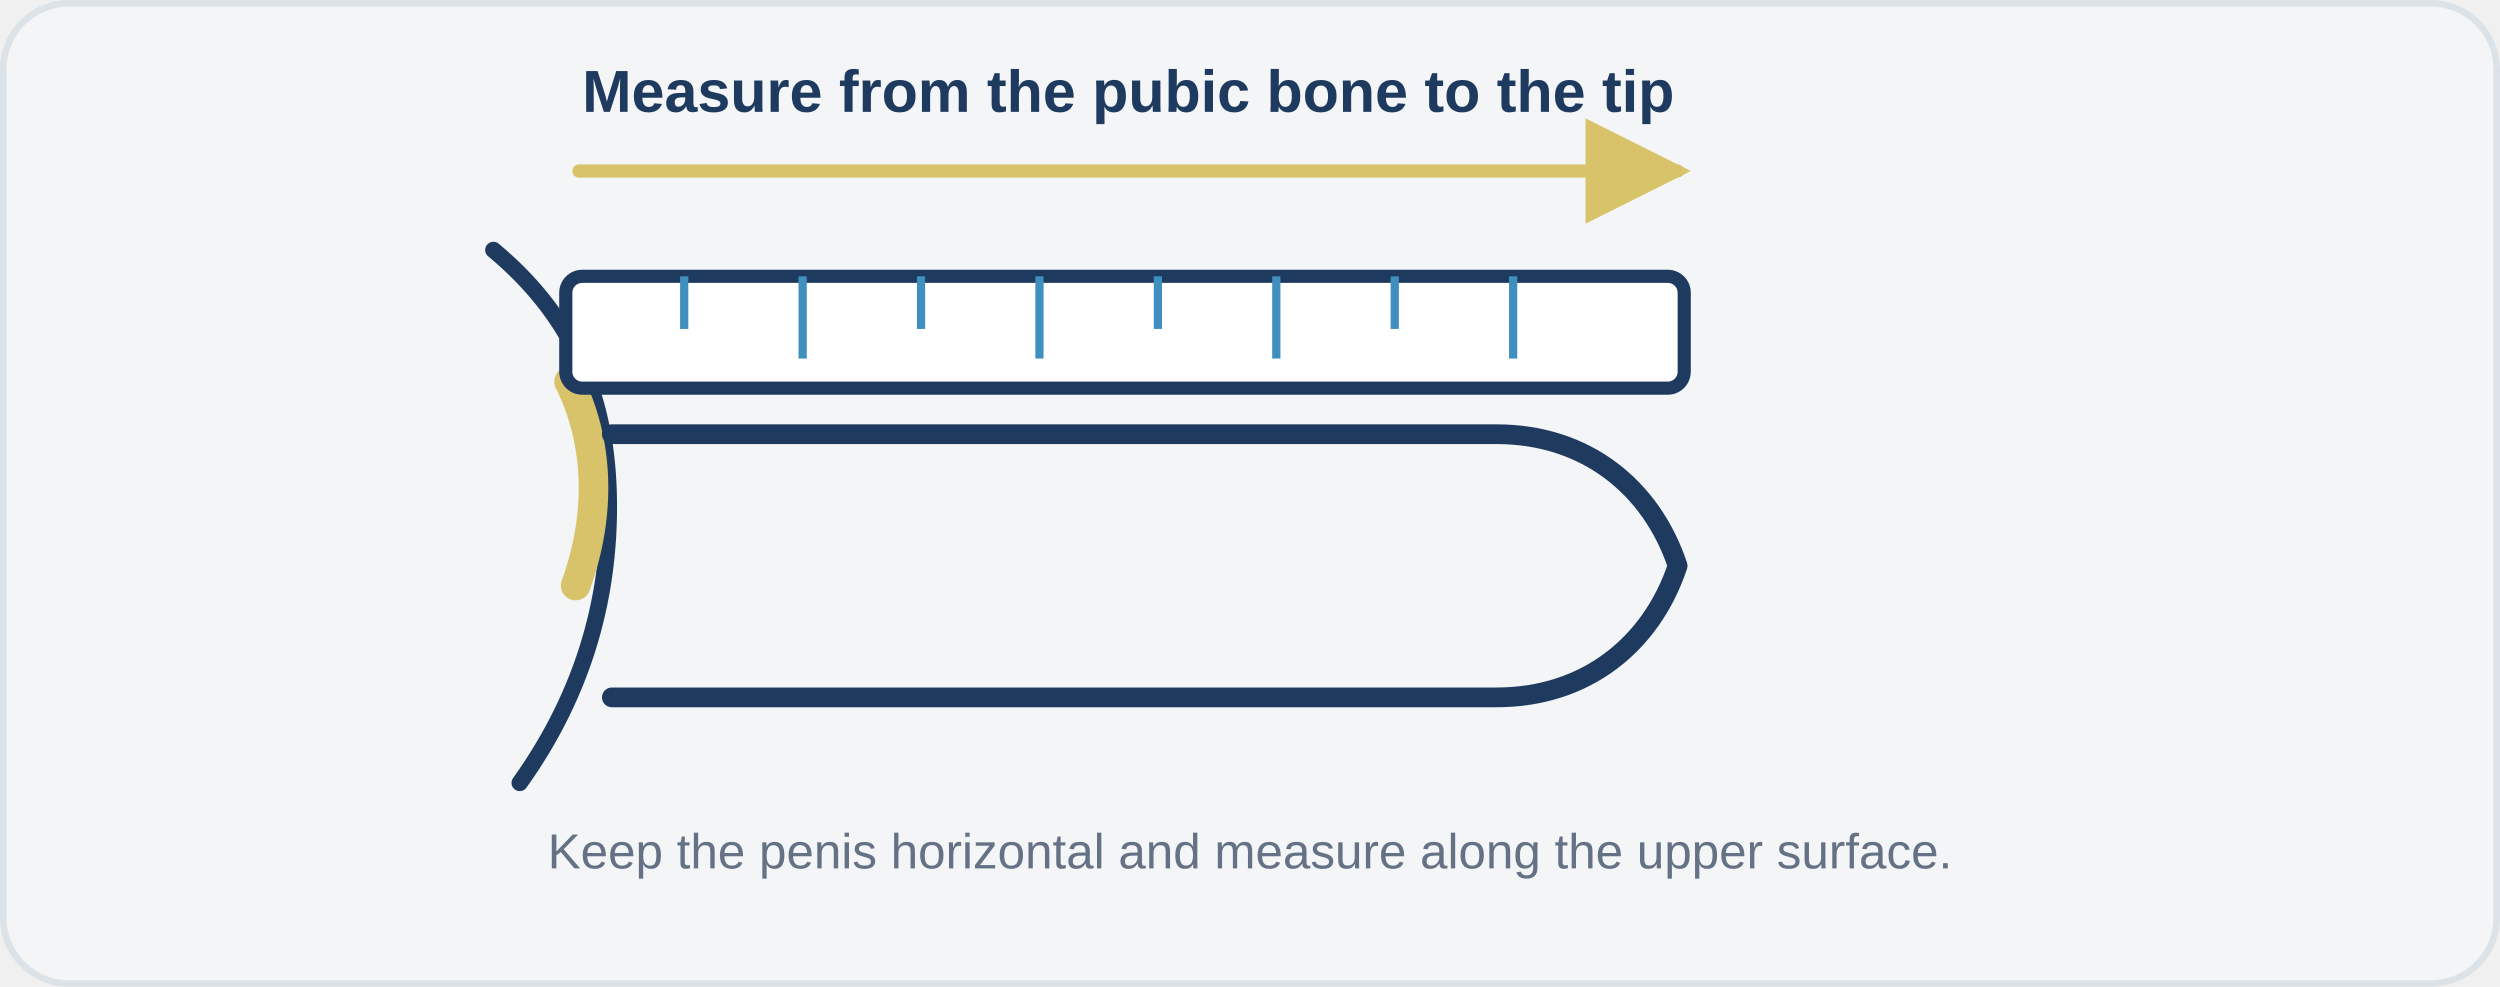
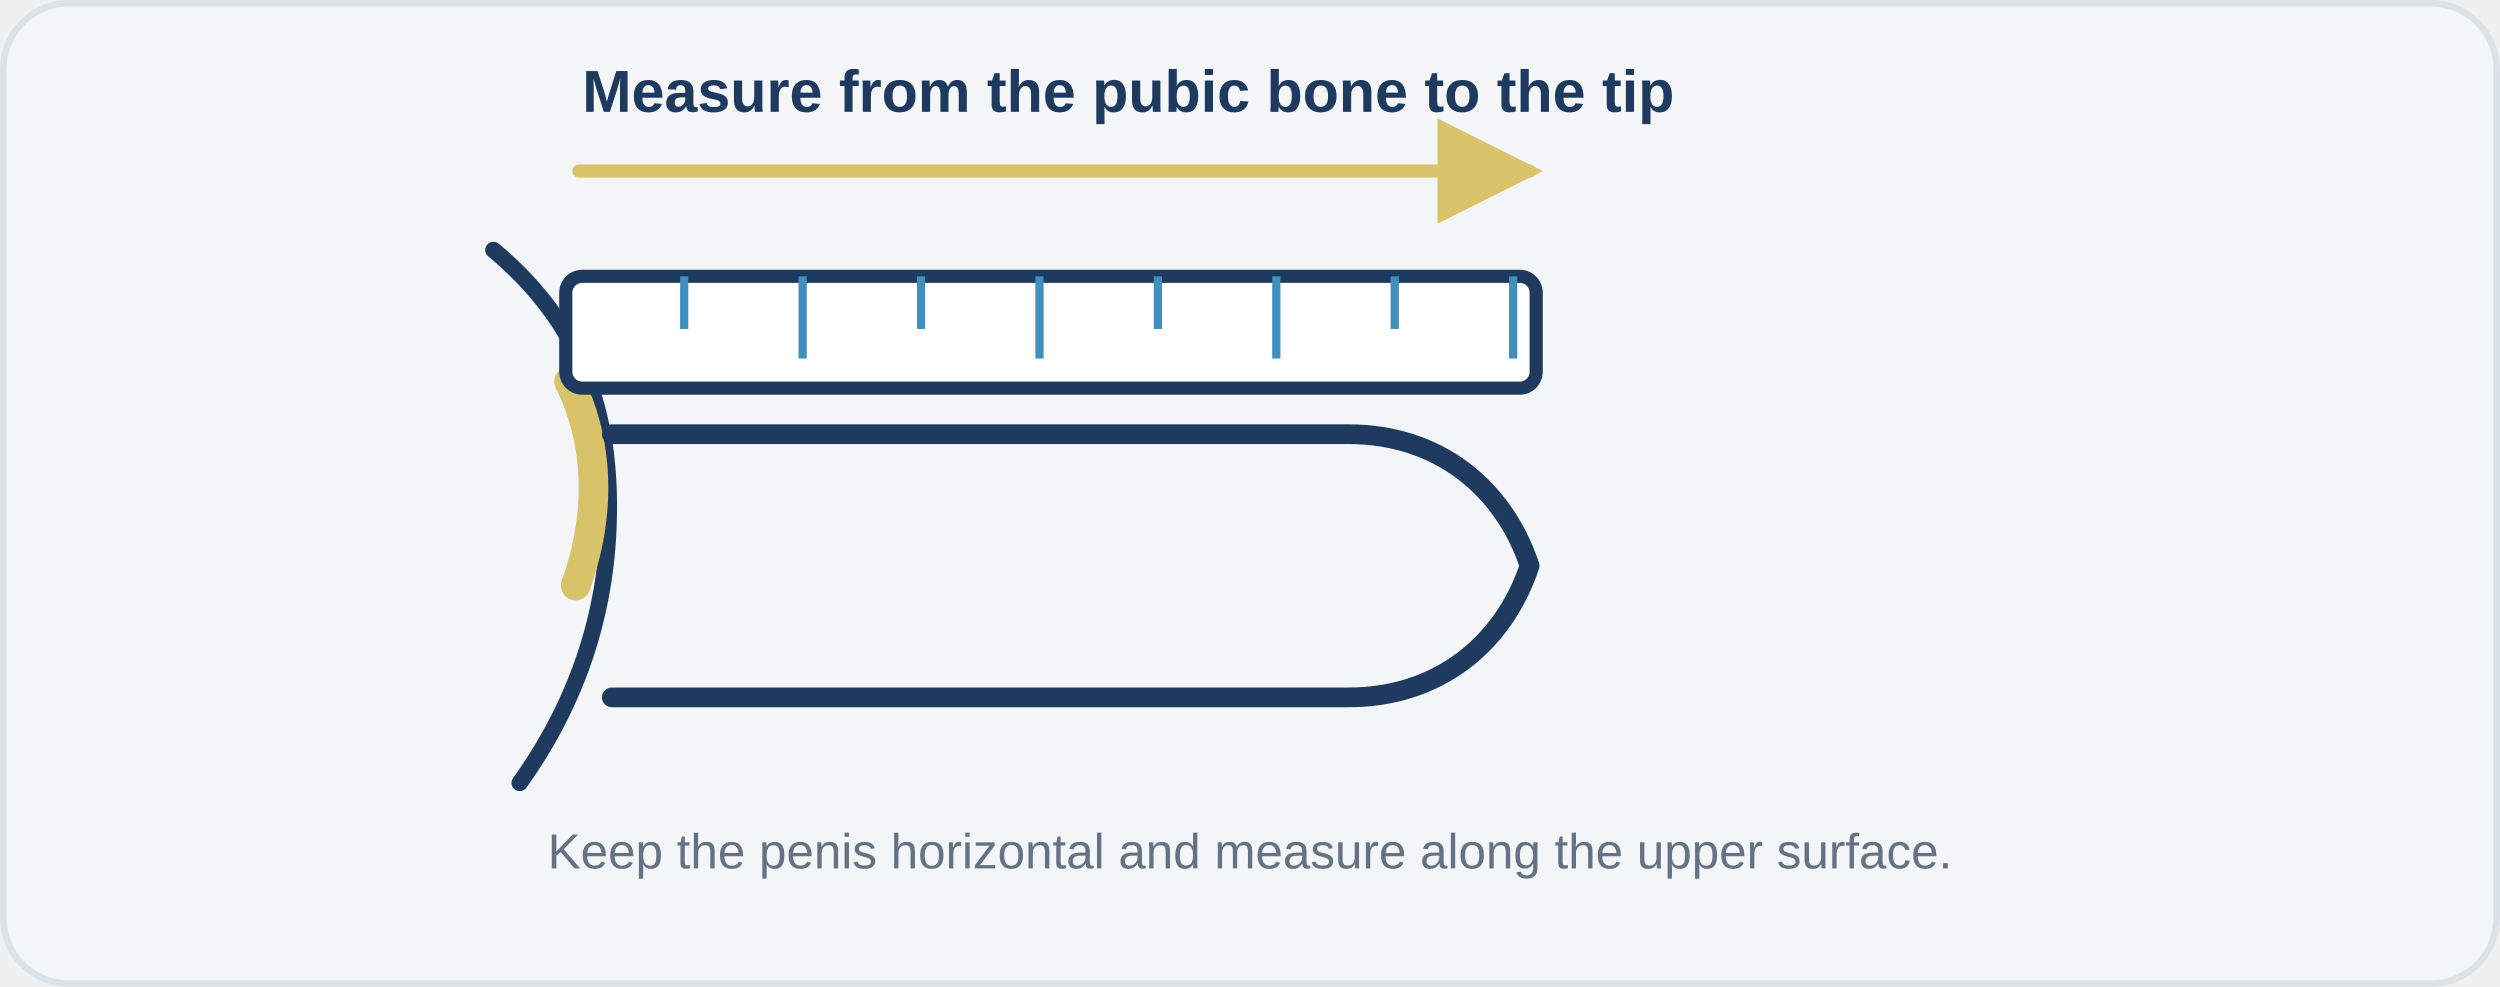
<svg xmlns="http://www.w3.org/2000/svg" viewBox="0 0 760 300" role="img" aria-labelledby="title description">
  <defs>
    <marker id="arrow-yellow" markerWidth="8" markerHeight="8" refX="7" refY="4" orient="auto">
      <path d="M0 0 L8 4 L0 8 Z" fill="#d9c36a" />
    </marker>
  </defs>
  <rect x="1" y="1" width="758" height="298" rx="20" fill="#f3f5f7" stroke="#dce3e8" stroke-width="2" />
  <path d="       M150 76       C174 96 184 120 185 149       C186 180 178 210 158 238     " fill="none" stroke="#1e3a5f" stroke-width="5" stroke-linecap="round" />
  <path d="       M173 116       C182 134 183 156 175 178     " fill="none" stroke="#d9c36a" stroke-width="9" stroke-linecap="round" />
-   <path d="       M186 132       L455 132        C482 132 502 148 510 172        C502 196 482 212 455 212        L186 212     " fill="none" stroke="#1e3a5f" stroke-width="6" stroke-linecap="round" stroke-linejoin="round" />
-   <rect x="172" y="84" width="340" height="34" rx="5" fill="#ffffff" stroke="#1e3a5f" stroke-width="4" />
+   <path d="       M186 132 L410 132  C437 132 457 148 465 172  C457 196 437 212 410 212        L186 212     " fill="none" stroke="#1e3a5f" stroke-width="6" stroke-linecap="round" stroke-linejoin="round" />
+   <rect x="172" y="84" width="295" height="34" rx="5" fill="#ffffff" stroke="#1e3a5f" stroke-width="4" />
  <g stroke="#3f8fbf" stroke-width="2.5">
    <line x1="208" y1="84" x2="208" y2="100" />
    <line x1="244" y1="84" x2="244" y2="109" />
    <line x1="280" y1="84" x2="280" y2="100" />
    <line x1="316" y1="84" x2="316" y2="109" />
    <line x1="352" y1="84" x2="352" y2="100" />
    <line x1="388" y1="84" x2="388" y2="109" />
    <line x1="424" y1="84" x2="424" y2="100" />
    <line x1="460" y1="84" x2="460" y2="109" />
  </g>
-   <line x1="176" y1="52" x2="510" y2="52" stroke="#d9c36a" stroke-width="4" stroke-linecap="round" marker-end="url(#arrow-yellow)" />
+   <line x1="176" y1="52" x2="465" y2="52" stroke="#d9c36a" stroke-width="4" stroke-linecap="round" marker-end="url(#arrow-yellow)" />
  <text x="343" y="34" text-anchor="middle" font-family="Arial, Helvetica, sans-serif" font-size="18" font-weight="700" fill="#1e3a5f">
    Measure from the pubic bone to the tip
  </text>
  <text x="380" y="264" text-anchor="middle" font-family="Arial, Helvetica, sans-serif" font-size="15" fill="#657286">
    Keep the penis horizontal and measure along the upper surface.
  </text>
</svg>
